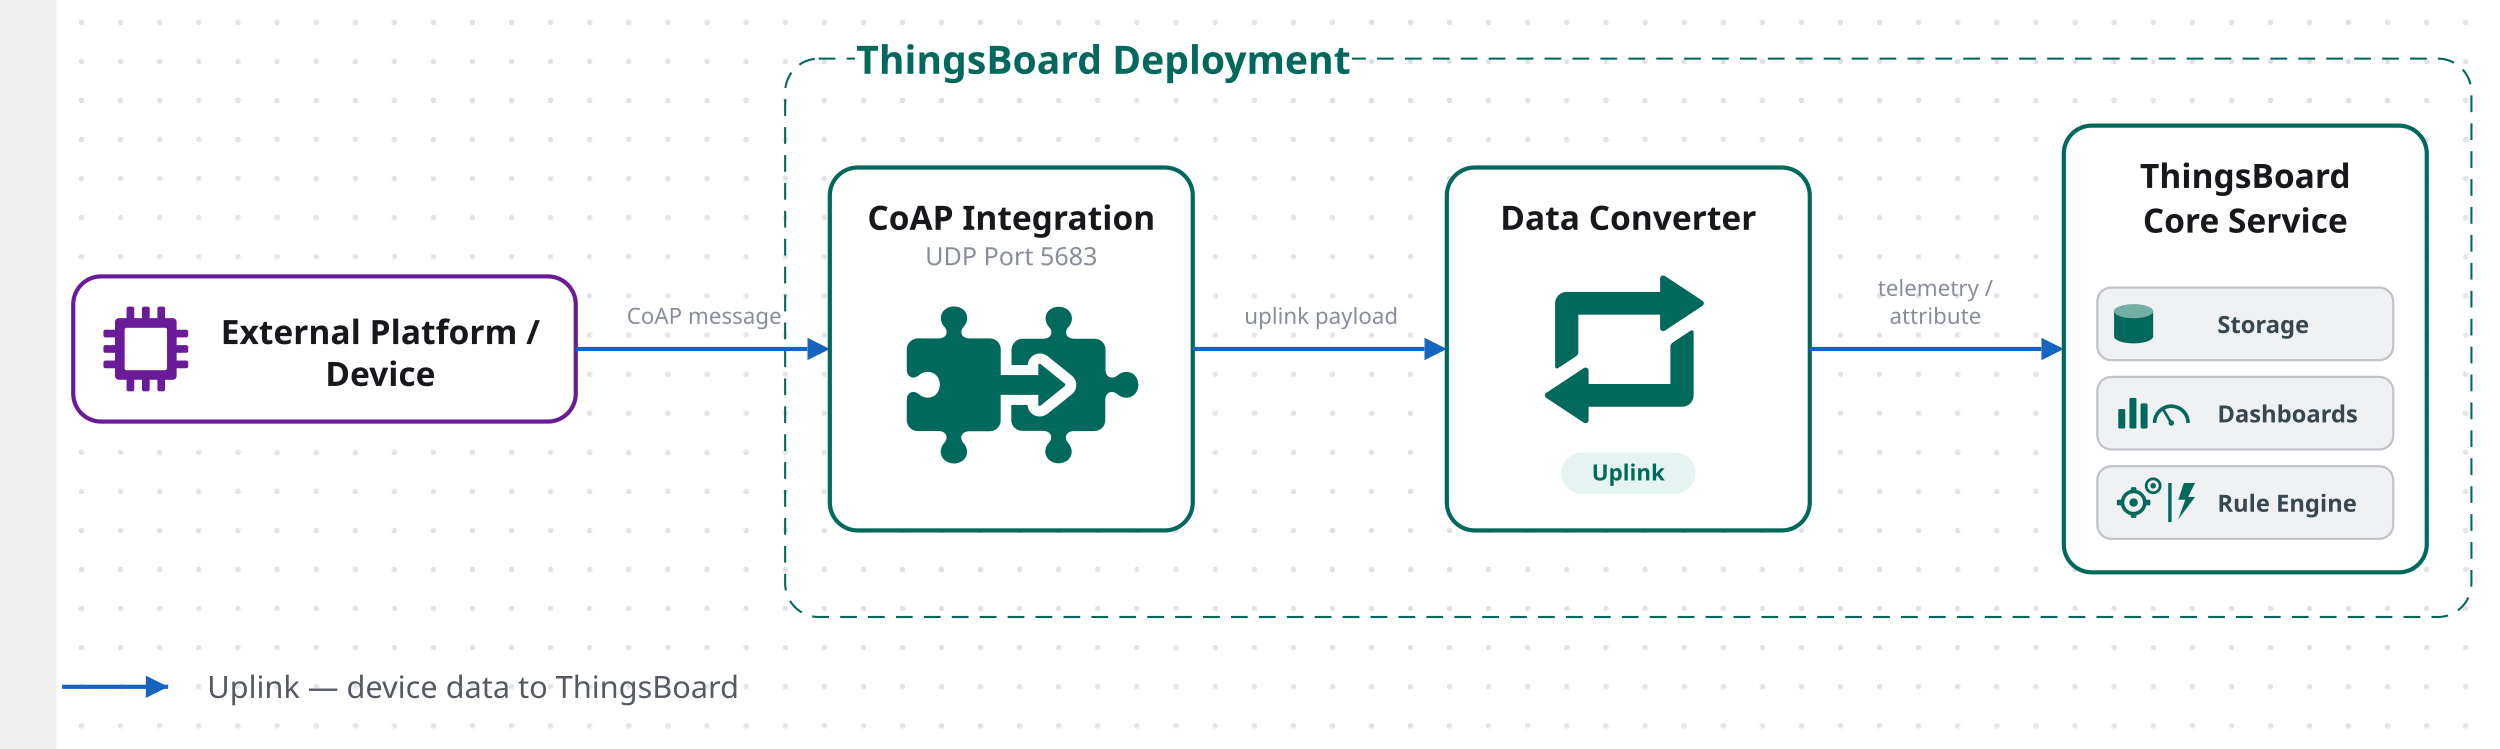
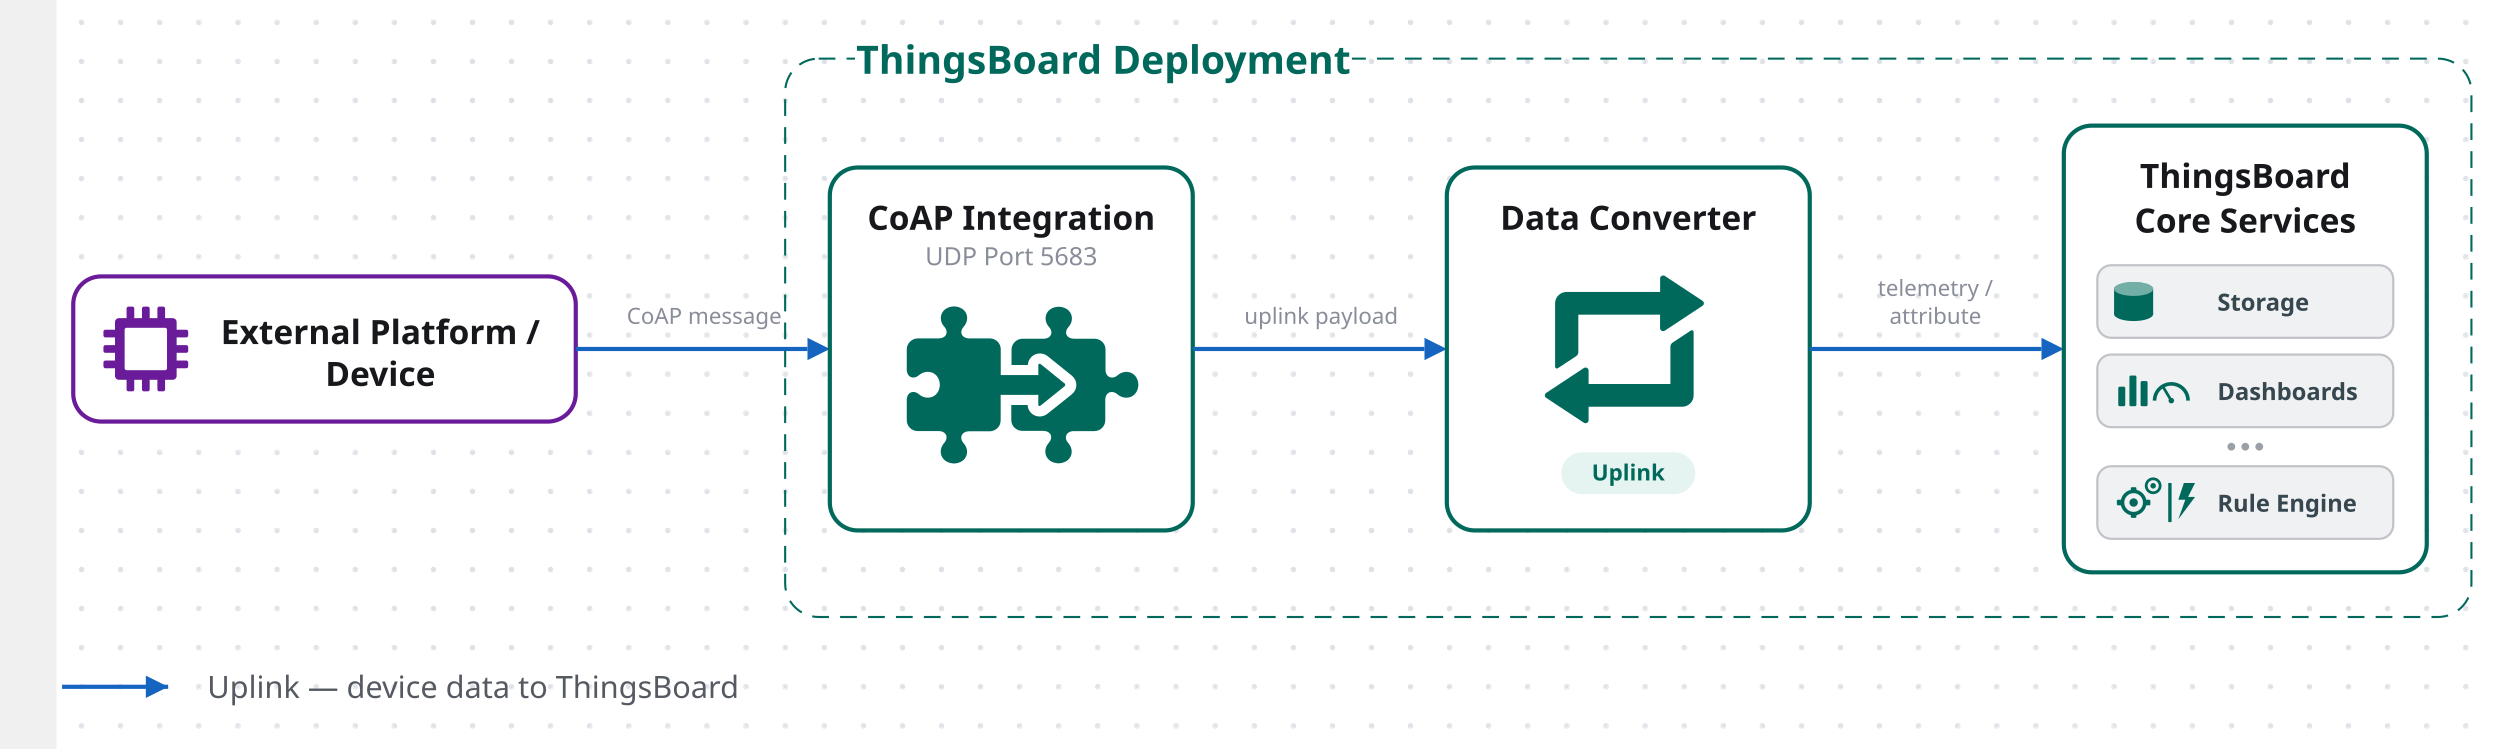
<svg xmlns="http://www.w3.org/2000/svg" width="1400" height="419" viewBox="-45 13 885 268">
  <defs>
    <pattern id="dots" x="0" y="0" width="14" height="14" patternUnits="userSpaceOnUse">
      <circle cx="7" cy="7" r="1" fill="#dde0e4" />
    </pattern>
    <clipPath id="clip0">
      <path fill="#fff" d="M-30 0h891v303H-30z" />
    </clipPath>
  </defs>
  <g clip-path="url(#clip0)">
    <path fill="#fff" d="M-30 0h891v303H-30z" />
    <rect x="-30" width="891" height="303" fill="url(#dots)" />
    <g transform="translate(0,33)">
      <rect x="-24" y="79" width="180" height="52" rx="10" fill="#fff" stroke="#6a1b9a" stroke-width="1.5" />
      <g transform="translate(-18.7,84.3) scale(0.69)" fill="#6a1b9a">
        <rect x="14" y="14" width="32" height="32" rx="2" fill="#6a1b9a" />
        <rect x="19" y="19" width="22" height="22" rx="1" fill="#fff" />
        <rect x="20" y="8" width="4" height="7" rx="1" />
        <rect x="28" y="8" width="4" height="7" rx="1" />
        <rect x="36" y="8" width="4" height="7" rx="1" />
        <rect x="20" y="45" width="4" height="7" rx="1" />
        <rect x="28" y="45" width="4" height="7" rx="1" />
        <rect x="36" y="45" width="4" height="7" rx="1" />
        <rect x="8" y="20" width="7" height="4" rx="1" />
        <rect x="8" y="28" width="7" height="4" rx="1" />
        <rect x="8" y="36" width="7" height="4" rx="1" />
        <rect x="45" y="20" width="7" height="4" rx="1" />
        <rect x="45" y="28" width="7" height="4" rx="1" />
        <rect x="45" y="36" width="7" height="4" rx="1" />
      </g>
      <text x="86" y="99" text-anchor="middle" font-family="system-ui,sans-serif" font-size="12" fill="#17181c" font-weight="600" dominant-baseline="middle">External Platform /</text>
      <text x="86" y="114" text-anchor="middle" font-family="system-ui,sans-serif" font-size="12" fill="#17181c" font-weight="600" dominant-baseline="middle">Device</text>
      <line x1="156" y1="105" x2="239" y2="105" stroke="#1565c0" stroke-width="1.5" />
      <polygon points="239,101 247,105 239,109" fill="#1565c0" />
      <text x="202" y="96" text-anchor="middle" font-family="system-ui,sans-serif" font-size="8" fill="#888d99">CoAP message</text>
      <rect x="231" y="1" width="604" height="200" rx="12" fill="none" stroke="#00695c" stroke-width="0.75" stroke-dasharray="6,4" />
      <rect x="256" y="-6" width="178" height="14" fill="#fff" />
      <text x="345" y="1" text-anchor="middle" font-family="system-ui,sans-serif" font-size="14" fill="#00695c" font-weight="600" dominant-baseline="central" textLength="174" lengthAdjust="spacing">ThingsBoard Deployment</text>
      <rect x="247" y="40" width="130" height="130" rx="10" fill="#fff" stroke="#00695c" stroke-width="1.5" />
      <text x="312" y="53" text-anchor="middle" font-family="system-ui,sans-serif" font-size="12" fill="#17181c" font-weight="600" dominant-baseline="hanging">CoAP Integration</text>
      <text x="312" y="68" text-anchor="middle" font-family="system-ui,sans-serif" font-size="9" fill="#888d99" dominant-baseline="hanging">UDP Port 5683</text>
      <g transform="matrix(-0.16987,0,0,-0.166552,357.5201,158.5578)" fill="#00695c">
        <path d="m 465.3,145.05 h -43.5 c -17.7,0 -21.8,-14.7 -12.6,-25.3 15.2,-17.2 7.1,-43 -20.2,-44.5 -27.3,1 -35.4,27.3 -20.2,44 9.1,10.1 5.1,25.3 -12.6,25.3 h -42.5 c -12.6,0 -23.3,10.1 -23.3,23.3 v 55.1 h -1 -78.4 v -21.8 c 0,-2 -2.5,-3 -4.6,-1.5 l -51.1,42 c -1.5,1.5 -1.5,4 0,5.6 l 51.1,42 c 2,1.5 4.6,0 4.6,-2 v -21.8 h 78.2 1 v 55.6 c 0,12.6 10.1,23.3 23.3,23.3 H 356 c 17.7,0 21.8,14.7 12.6,24.8 -15.2,17.2 -7.1,43 20.2,44 27.3,-1 35.4,-27.3 20.2,-44 -9.1,-10.1 -5.1,-24.8 12.6,-24.8 h 43 c 13.2,0 23.8,-10.6 23.8,-23.8 v -43.6 c -0.5,-17.2 -15.2,-21.2 -25.3,-12.1 -17.2,15.2 -43.5,7.1 -44.5,-20.2 1,-27.3 27.3,-35.4 44.5,-20.2 10.1,9.1 24.8,5.1 25.3,-12.1 v -44 c 0.1,-12.7 -10,-23.3 -23.1,-23.3 z" />
        <path d="m 244.7,145.45 h -43.5 c -17.7,0 -21.8,-15.2 -12.6,-25.3 15.2,-17.2 7.1,-43.5 -20.2,-44.5 -27.3,1 -35.4,26.8 -20.2,44 9.1,10.1 5.1,25.3 -12.6,25.3 H 93.1 c -13.2,0 -23.3,10.6 -23.3,23.3 v 43.5 c 0,17.7 -15.2,21.8 -25.3,12.6 -17.2,-15.2 -43.5,-7.1 -44.5,20.2 1,27.3 27.3,35.4 44,20.2 10.1,-9.1 25.3,-5.1 25.3,12.6 v 43 c 0,13.2 10.6,23.3 23.3,23.3 h 42.5 c 17.7,0 21.8,14.7 12.6,24.8 -15.2,16.7 -7.1,43 20.2,44 27.3,-1 35.4,-26.8 20.2,-44 -9.1,-10.1 -5.1,-24.8 12.6,-24.8 h 43 c 13.2,0 23.8,-10.6 23.8,-23.8 v -32.7 h -34.4 c -0.5,13.7 -11.7,24.8 -25.3,24.8 -6.1,0 -11.6,-2 -16.2,-5.6 l -51.1,-42 c -6.1,-5.1 -9.6,-12.1 -9.6,-20.2 0,-8.1 3.5,-15.2 9.6,-20.2 l 51.6,-42 c 4.6,-3.5 10.1,-5.6 16.2,-5.6 13.7,0 24.8,11.1 25.3,24.8 H 268 v -32.4 c 0,-13.2 -10.6,-23.3 -23.3,-23.3 z" />
      </g>
      <line x1="377" y1="105" x2="460" y2="105" stroke="#1565c0" stroke-width="1.5" />
      <polygon points="460,101 468,105 460,109" fill="#1565c0" />
      <text x="423" y="96" text-anchor="middle" font-family="system-ui,sans-serif" font-size="8" fill="#888d99">uplink payload</text>
      <rect x="468" y="40" width="130" height="130" rx="10" fill="#fff" stroke="#00695c" stroke-width="1.5" />
      <text x="533" y="53" text-anchor="middle" font-family="system-ui,sans-serif" font-size="12" fill="#17181c" font-weight="600" dominant-baseline="hanging">Data Converter</text>
      <g transform="matrix(0.217828,0,0,0.213574,478.2844,73.1842)" fill="#00695c">
        <path d="m 373.23,68.177 -61.8,-41.6 c -3.4,-2.3 -7.9,0.1 -7.9,4.2 v 22.5 h -153.6 c -10.6,0 -19.1,8.6 -19.1,19.1 v 106.5 c 0,2.3 2.6,3.7 4.5,2.4 l 30,-20.2 c 2.3,-1.5 3.7,-4.1 3.7,-6.9 v -62.7 h 134.4 v 22.5 c 0,4.1 4.5,6.5 7.9,4.2 l 61.8,-41.6 c 3.1,-2 3.1,-6.4 0.1,-8.4 z" />
        <path d="m 354.13,117.98 -30,20.2 c -2.3,1.5 -3.7,4.1 -3.7,6.9 v 62.6 h -134.5 v -22.5 c 0,-4.1 -4.5,-6.5 -7.9,-4.2 l -61.8,41.6 c -3,2 -3,6.4 0,8.4 l 61.8,41.6 c 3.4,2.3 7.9,-0.1 7.9,-4.2 v -22.5 h 153.5 c 10.6,0.1 19.2,-8.5 19.2,-19.1 v -106.4 c 0,-2.3 -2.6,-3.7 -4.5,-2.4 z" />
      </g>
      <rect x="509" y="142" width="48" height="15" rx="7.5" fill="#e6f4f1" />
      <text x="533" y="149" text-anchor="middle" font-family="system-ui,sans-serif" font-size="8" fill="#00695c" font-weight="700" dominant-baseline="central">Uplink</text>
      <line x1="598" y1="105" x2="681" y2="105" stroke="#1565c0" stroke-width="1.5" />
      <polygon points="681,101 689,105 681,109" fill="#1565c0" />
      <text x="643" y="86" text-anchor="middle" font-family="system-ui,sans-serif" font-size="8" fill="#888d99">telemetry /</text>
      <text x="643" y="96" text-anchor="middle" font-family="system-ui,sans-serif" font-size="8" fill="#888d99">attribute</text>
      <rect x="689" y="25" width="130" height="160" rx="10" fill="#fff" stroke="#00695c" stroke-width="1.5" />
      <text x="754" y="38" text-anchor="middle" font-family="system-ui,sans-serif" font-size="12" fill="#17181c" font-weight="600" dominant-baseline="hanging">ThingsBoard</text>
-       <text x="754" y="54" text-anchor="middle" font-family="system-ui,sans-serif" font-size="12" fill="#17181c" font-weight="600" dominant-baseline="hanging">Core Service</text>
+       <text x="754" y="54" text-anchor="middle" font-family="system-ui,sans-serif" font-size="12" fill="#17181c" font-weight="600" dominant-baseline="hanging">Core Services</text>
      <g transform="translate(0,25)">
-         <rect x="701" y="58" width="106" height="26" rx="5" fill="#f0f1f3" stroke="#c1c3c8" stroke-width=".8" />
-         <g fill="#00695c" transform="translate(45,1.5)">
+         <rect x="701" y="50" width="106" height="26" rx="5" fill="#f0f1f3" stroke="#c1c3c8" stroke-width=".8" />
+         <g fill="#00695c" transform="translate(45,-6.5)">
          <ellipse cx="669" cy="65" rx="7" ry="2.5" fill="#00695c" />
          <rect x="662" y="65" width="14" height="9" fill="#00695c" />
          <ellipse cx="669" cy="74" rx="7" ry="2.5" fill="#00695c" />
          <ellipse cx="669" cy="65" rx="7" ry="2.5" fill="#e6f4f1" opacity=".5" />
        </g>
-         <text x="744" y="71" text-anchor="start" font-family="system-ui,sans-serif" font-size="8.5" fill="#37474f" font-weight="600" dominant-baseline="central">Storage</text>
-         <rect x="701" y="90" width="106" height="26" rx="5" fill="#f0f1f3" stroke="#c1c3c8" stroke-width=".8" />
-         <g fill="#00695c" transform="translate(47.5,2.5)">
+         <text x="744" y="63" text-anchor="start" font-family="system-ui,sans-serif" font-size="8.5" fill="#37474f" font-weight="600" dominant-baseline="central">Storage</text>
+         <rect x="701" y="82" width="106" height="26" rx="5" fill="#f0f1f3" stroke="#c1c3c8" stroke-width=".8" />
+         <g fill="#00695c" transform="translate(47.5,-5.5)">
          <rect x="661" y="99" width="2.5" height="7" rx=".5" />
          <rect x="665" y="95" width="2.5" height="11" rx=".5" />
          <rect x="669" y="97" width="2.5" height="9" rx=".5" />
          <path d="M674,104 a6,6 0 0,1 12,0" fill="none" stroke="#00695c" stroke-width="1.3" />
          <line x1="680" y1="104" x2="677" y2="99" stroke="#00695c" stroke-width="1" stroke-linecap="round" />
          <circle cx="680" cy="104" r="1" fill="#00695c" />
        </g>
-         <text x="744" y="103" text-anchor="start" font-family="system-ui,sans-serif" font-size="8.5" fill="#37474f" font-weight="600" dominant-baseline="central">Dashboards</text>
+         <text x="744" y="95" text-anchor="start" font-family="system-ui,sans-serif" font-size="8.5" fill="#37474f" font-weight="600" dominant-baseline="central">Dashboards</text>
+         <circle cx="749" cy="115" r="1.4" fill="#9aa0a6" />
+         <circle cx="754" cy="115" r="1.4" fill="#9aa0a6" />
+         <circle cx="759" cy="115" r="1.4" fill="#9aa0a6" />
        <rect x="701" y="122" width="106" height="26" rx="5" fill="#f0f1f3" stroke="#c1c3c8" stroke-width=".8" />
        <g fill="#00695c" transform="translate(49,0)">
          <circle cx="665" cy="135" r="4" fill="none" stroke="#00695c" stroke-width="1.3" />
          <circle cx="665" cy="135" r="1.5" fill="#00695c" />
          <rect x="664" y="129.5" width="2" height="2" rx=".4" />
          <rect x="664" y="138.5" width="2" height="2" rx=".4" />
          <rect x="659" y="134" width="2" height="2" rx=".4" />
          <rect x="669" y="134" width="2" height="2" rx=".4" />
          <circle cx="672" cy="129" r="2.5" fill="none" stroke="#00695c" stroke-width="1" />
          <circle cx="672" cy="129" r="1" fill="#00695c" />
          <line x1="678" y1="128" x2="678" y2="142" stroke="#00695c" stroke-width="1.2" />
          <polygon points="683,128 681,134 683.5,134 681,141 687,133 684.5,133 687,128" fill="#00695c" />
        </g>
        <text x="744" y="135" text-anchor="start" font-family="system-ui,sans-serif" font-size="8.5" fill="#37474f" font-weight="600" dominant-baseline="central">Rule Engine</text>
      </g>
      <line x1="-28" y1="226" x2="10" y2="226" stroke="#1565c0" stroke-width="1.5" />
      <polygon points="2,222 10,226 2,230" fill="#1565c0" />
      <text x="24" y="230" font-family="system-ui,sans-serif" font-size="11" fill="#555962">Uplink — device data to ThingsBoard</text>
    </g>
  </g>
</svg>
